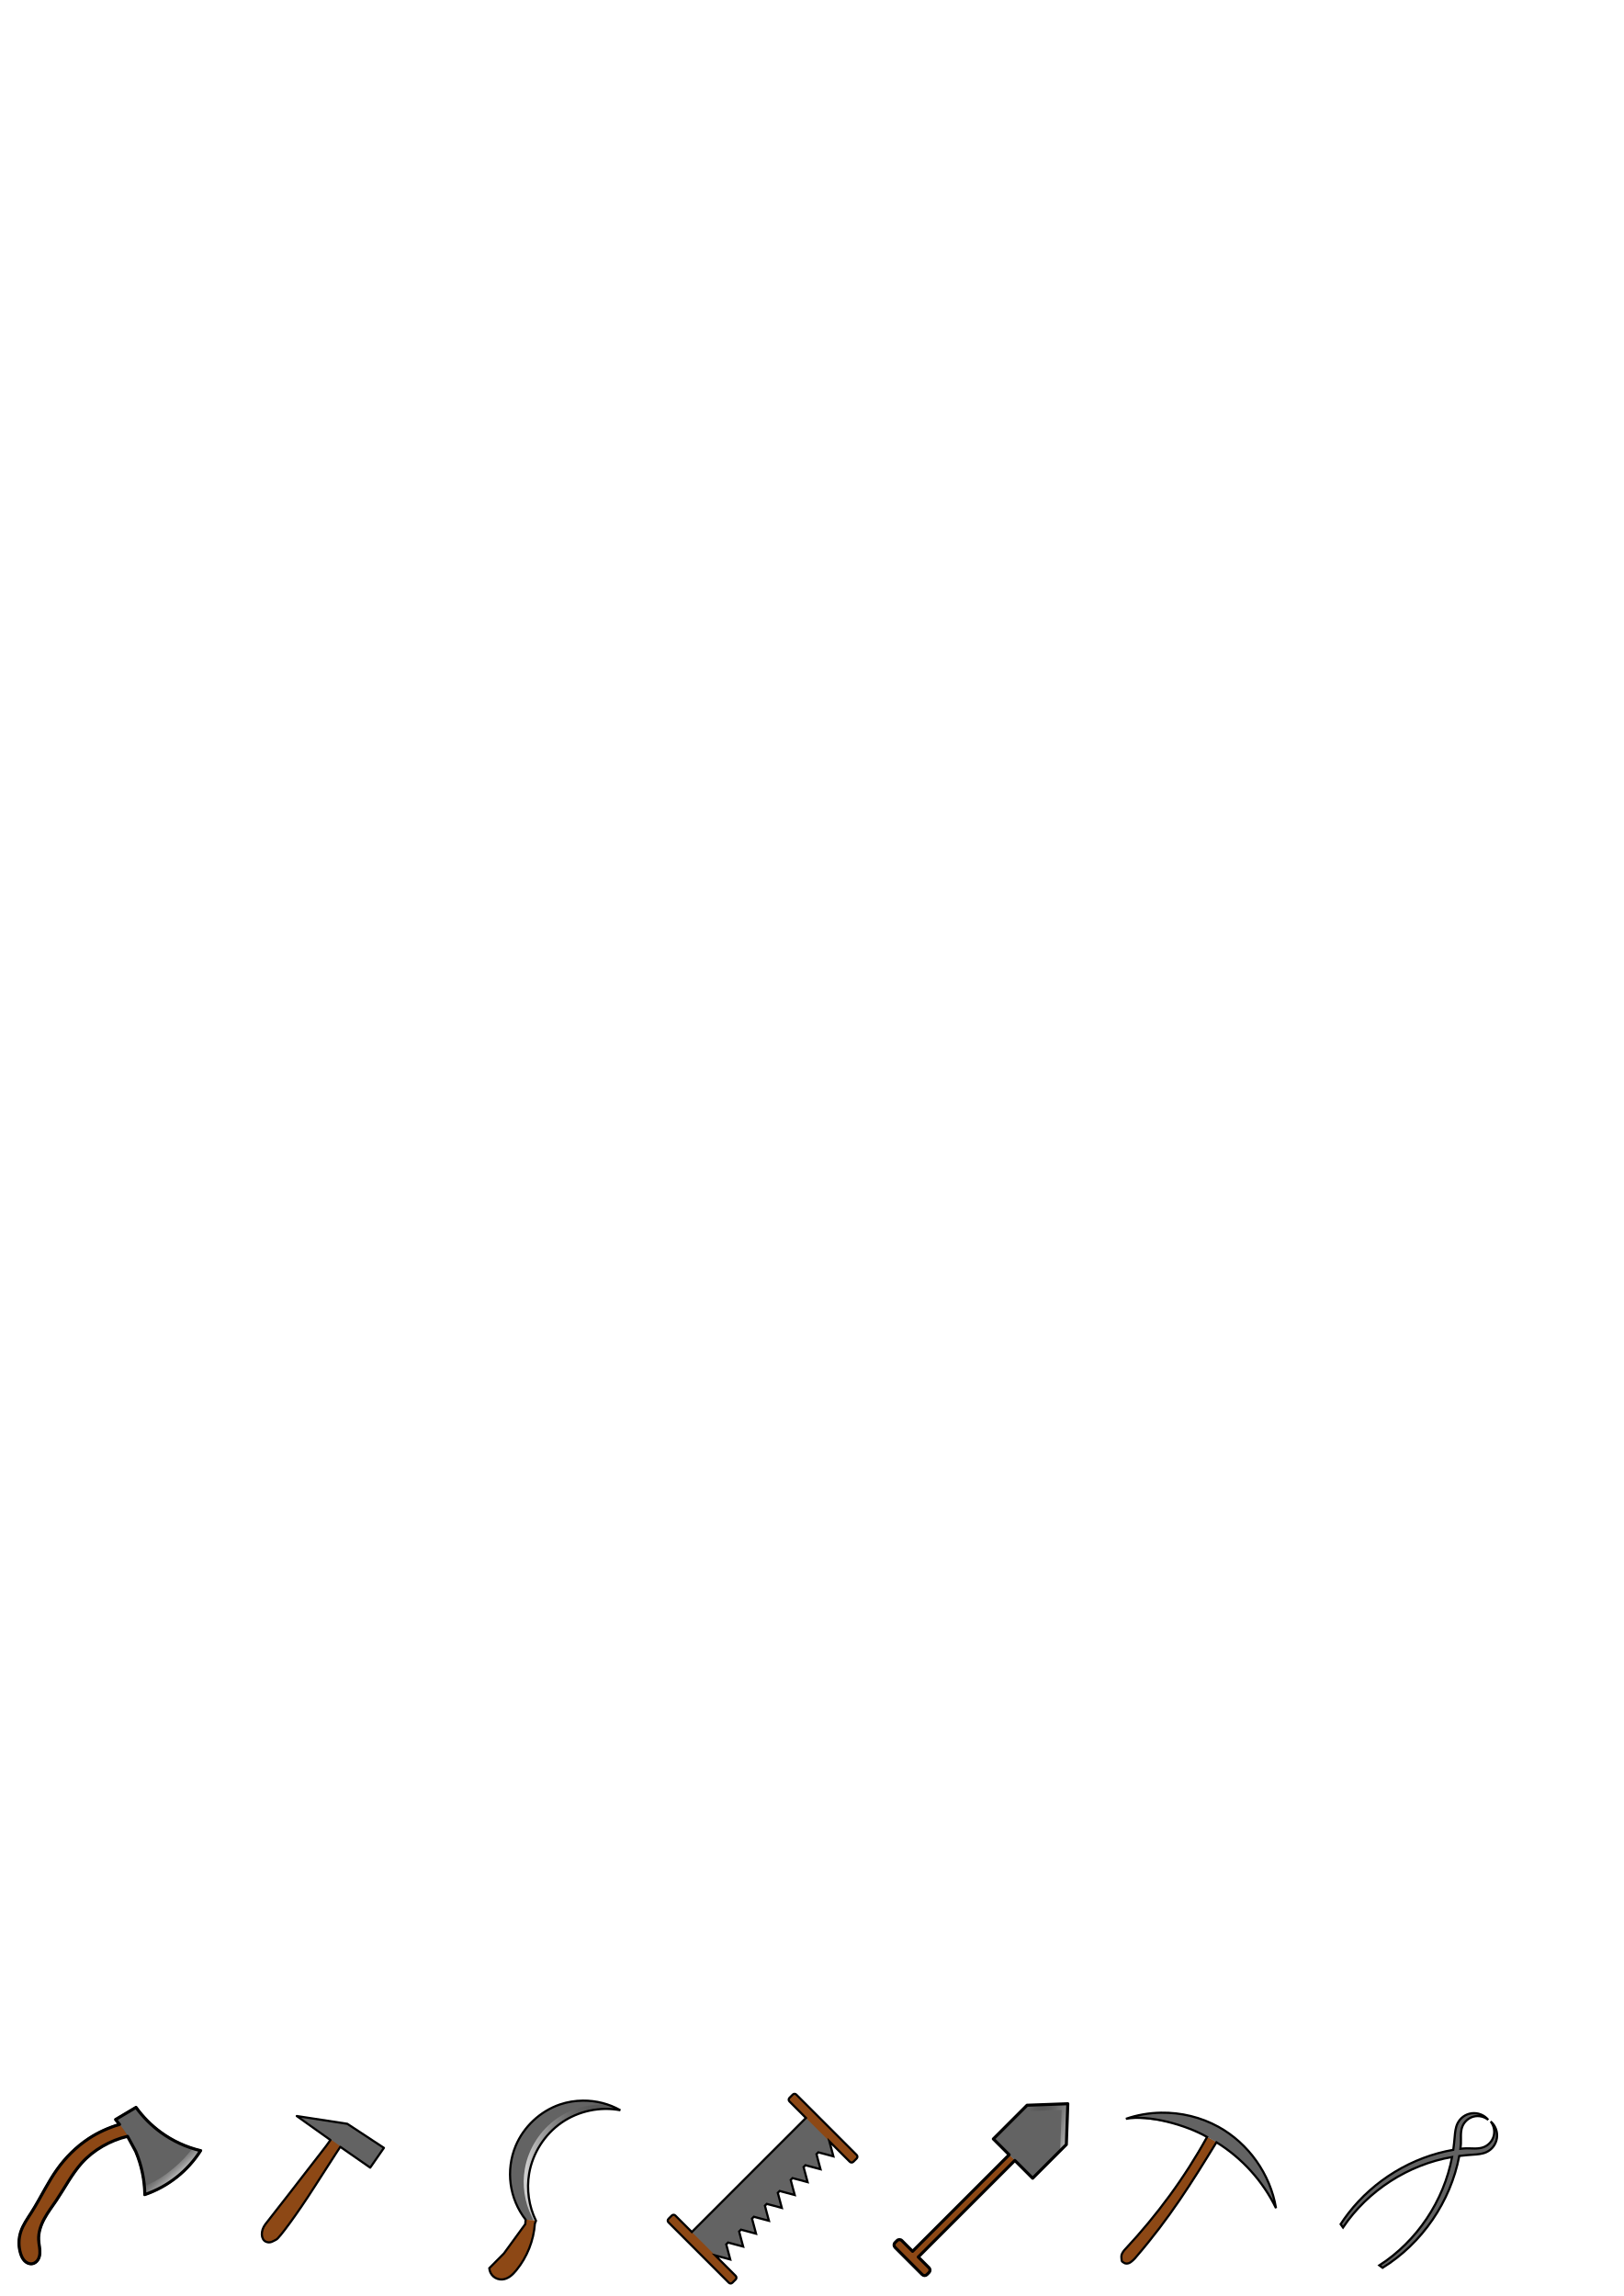
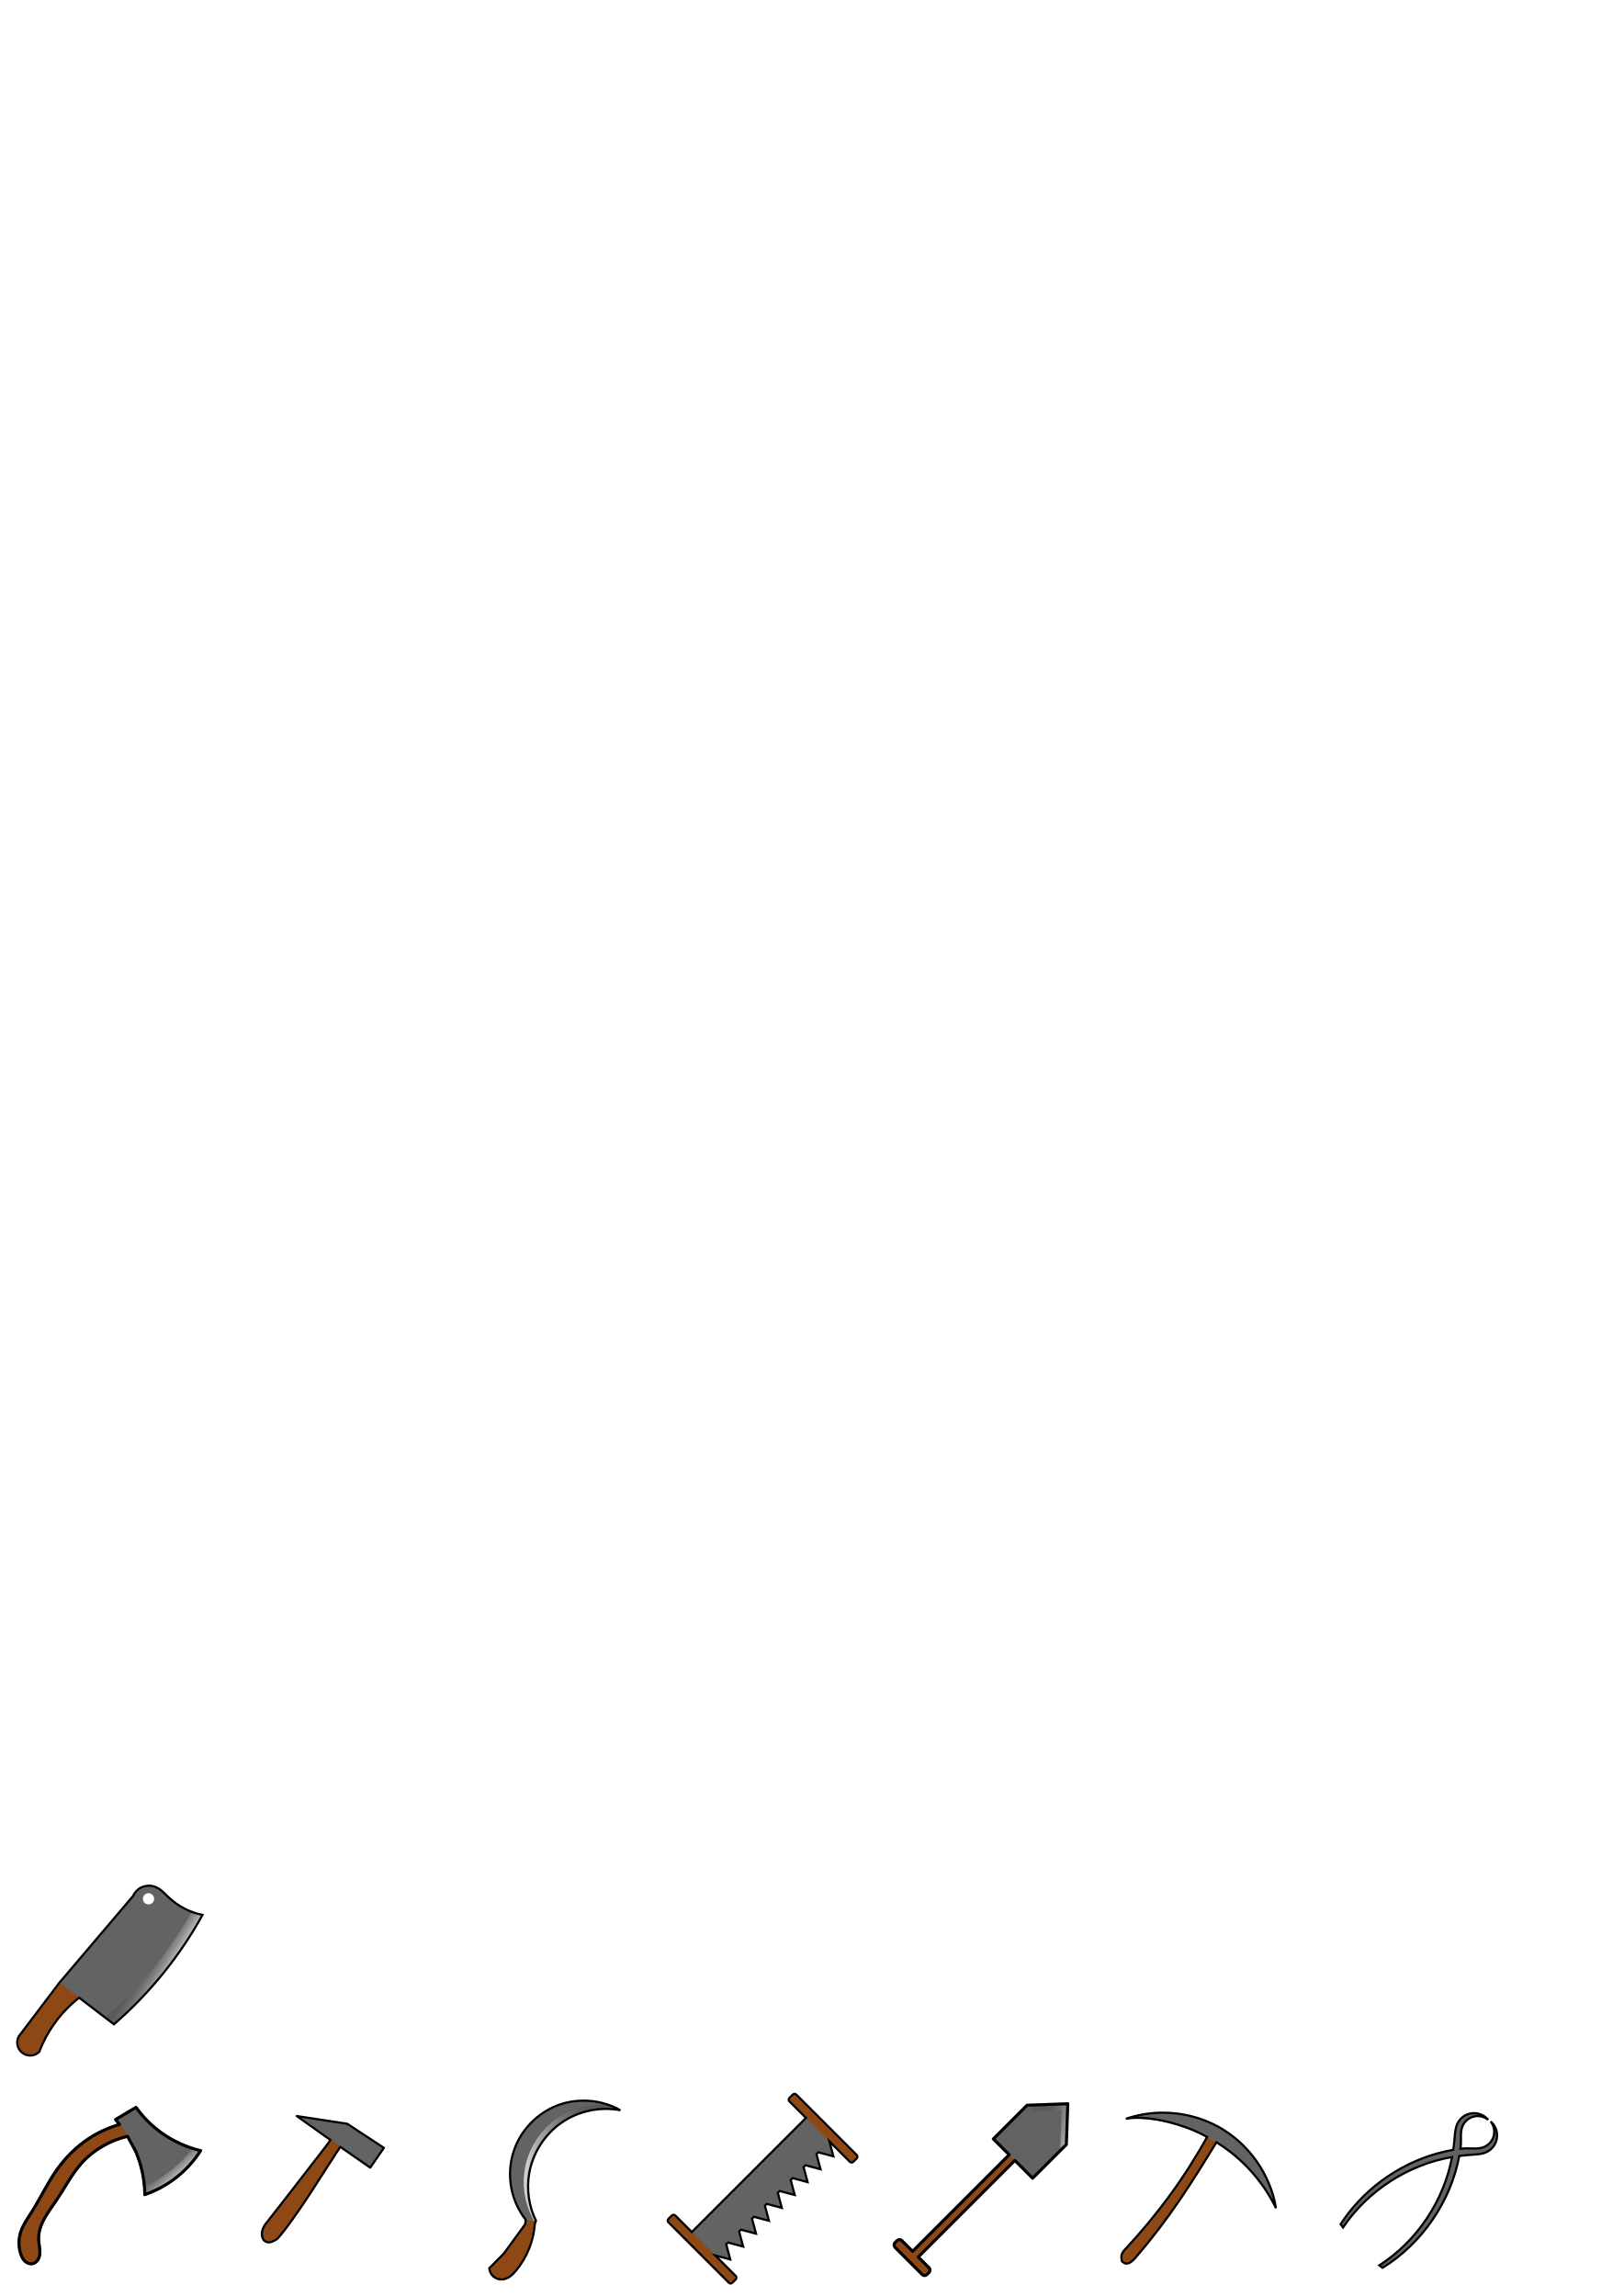
<svg xmlns="http://www.w3.org/2000/svg" xmlns:xlink="http://www.w3.org/1999/xlink" width="744.094" height="1052.362" id="svg2" version="1.1">
  <defs id="defs4">
    <linearGradient id="linearGradient3805">
      <stop style="stop-color:#dadada;stop-opacity:1;" offset="0" id="stop3807" />
      <stop style="stop-color:#000000;stop-opacity:0;" offset="1" id="stop3809" />
    </linearGradient>
    <filter id="filter3856">
      <feGaussianBlur stdDeviation="0.401" id="feGaussianBlur3858" />
    </filter>
    <linearGradient xlink:href="#linearGradient3805" id="linearGradient3876" gradientUnits="userSpaceOnUse" gradientTransform="translate(15.09375,832)" x1="206.469" y1="108.938" x2="177.902" y2="76.973" />
    <linearGradient xlink:href="#linearGradient3805" id="linearGradient4093" gradientUnits="userSpaceOnUse" x1="239.5" y1="997.248" x2="284.281" y2="997.248" />
    <linearGradient xlink:href="#linearGradient3805" id="linearGradient4250" x1="450.618" y1="941.167" x2="430.301" y2="952.362" gradientUnits="userSpaceOnUse" />
    <linearGradient xlink:href="#linearGradient3805" id="linearGradient4258" gradientUnits="userSpaceOnUse" x1="450.618" y1="941.167" x2="430.301" y2="952.362" />
+     <linearGradient xlink:href="#linearGradient3805" id="linearGradient4463" x1="71.064" y1="896.799" x2="56.215" y2="887.429" gradientUnits="userSpaceOnUse" />
+     <linearGradient xlink:href="#linearGradient3805" id="linearGradient4487" gradientUnits="userSpaceOnUse" x1="71.064" y1="896.799" x2="56.215" y2="887.429" />
  </defs>
  <g id="layer1">
    <g id="g3868" transform="matrix(0.3863904,0,0,0.3863904,-1.204748,633.1471)">
      <path id="path3956" transform="matrix(2.588056,0,0,2.588056,3.117955,-1638.62)" d="m 144.25,974 7.188,6.875 c -2.783,3.963 -3.717,4.876 -13.656,17.812 -9.598,12.492 -13.99,17.862 -16.219,20.844 -2.229,2.982 -2.009,6.834 0.219,7.906 2.051,0.987 3.56,-0.346 4.875,-0.969 1.315,-0.623 9.603,-11.852 17.219,-23.781 9.812,-15.37 12.014,-18.541 12.062,-18.688 l 13.719,9.531 6.281,-9.062 -16.781,-11.031 z" style="fill:#8d4815;fill-opacity:1;stroke:none" />
      <path d="m 145.203,881.304 c -13.073,3.701 -25.57,9.432 -36.904,16.925 -14.872,9.831 -27.69,22.664 -37.955,37.24 -4.895,6.95 -9.215,14.286 -13.396,21.687 -5.479,9.7 -10.734,19.537 -16.716,28.935 -4.57,7.18 -9.615,14.209 -12.345,22.27 -2.859,8.441 -2.991,17.79 -0.322,26.292 1.001,3.19 2.433,6.33 4.788,8.704 1.177,1.187 2.578,2.165 4.135,2.773 1.557,0.608 3.274,0.836 4.923,0.563 2.672,-0.443 5.025,-2.197 6.534,-4.446 1.509,-2.25 2.233,-4.957 2.44,-7.658 0.413,-5.402 -1.143,-10.754 -1.415,-16.165 -0.44,-8.746 2.503,-17.367 6.661,-25.074 4.158,-7.707 9.52,-14.685 14.416,-21.946 9.957,-14.767 18.1,-30.876 29.957,-44.166 14.296,-16.024 33.779,-27.344 54.78,-31.828 l -9.578,-14.107" id="path2989" style="fill:#000000;fill-opacity:1;stroke:#000000;stroke-width:2.588px;stroke-linecap:butt;stroke-linejoin:miter;stroke-opacity:1" />
      <path d="m 140.154,875.638 c 10.024,11.205 18.175,24.08 24.016,37.933 6.802,16.132 10.456,33.584 10.698,51.089 13.69,-4.692 26.57,-11.739 37.903,-20.738 11.074,-8.793 20.667,-19.447 28.256,-31.378 -16.945,-4.046 -33.072,-11.483 -47.152,-21.743 -11.296,-8.232 -21.275,-18.269 -29.44,-29.613 l -24.281,14.451" id="path2997" style="fill:#000000;fill-opacity:1;stroke:#000000;stroke-width:2.588px;stroke-linecap:butt;stroke-linejoin:miter;stroke-opacity:1" />
      <path style="fill:#8d4815;fill-opacity:1;stroke:none" id="path3774" d="m 145.917,881.17 c -13.332,3.661 -26.08,9.442 -37.619,17.059 -14.879,9.822 -27.691,22.663 -37.955,37.24 -4.894,6.95 -9.215,14.286 -13.396,21.687 -5.48,9.7 -10.734,19.537 -16.716,28.935 -4.57,7.18 -9.615,14.209 -12.345,22.27 -2.859,8.441 -2.991,17.79 -0.322,26.292 1.001,3.19 2.433,6.33 4.788,8.704 1.177,1.187 2.578,2.165 4.135,2.773 1.557,0.608 3.274,0.836 4.923,0.563 2.672,-0.443 5.025,-2.197 6.534,-4.446 1.509,-2.25 2.233,-4.957 2.44,-7.658 0.413,-5.402 -1.143,-10.754 -1.415,-16.165 -0.44,-8.746 2.503,-17.367 6.661,-25.074 4.158,-7.707 9.52,-14.685 14.415,-21.946 9.956,-14.767 18.099,-30.877 29.957,-44.166 14.457,-16.202 34.224,-27.587 55.494,-31.962 l -9.578,-14.107" />
      <path style="fill:#636363;fill-opacity:1;stroke:none" id="path3776" d="m 140.154,875.638 c 10.024,11.205 18.175,24.08 24.016,37.933 6.802,16.132 10.456,33.584 10.698,51.089 13.69,-4.692 26.57,-11.739 37.903,-20.738 11.074,-8.793 20.667,-19.447 28.256,-31.378 -16.945,-4.046 -33.072,-11.483 -47.152,-21.743 -11.296,-8.232 -21.275,-18.269 -29.44,-29.613 l -24.281,14.451" />
      <path id="path3788" d="m 231.237,909.808 c -3.843,5.57 -11.364,14.786 -24.812,25.688 -14.572,11.813 -26.347,17.04 -32.719,19.25 0.563,4.55 1.17,9.911 1.17,9.911 0,0 15.772,-2.807 37.906,-20.75 22.134,-17.943 28.25,-31.375 28.25,-31.375 0,0 -3.866,-1.738 -9.795,-2.723 z" style="fill:url(#linearGradient3876);fill-opacity:1;stroke:none" />
      <path id="path3813" d="m 164.438,861.188 -24.281,14.438 4.737,5.795 c -12.636,3.708 -25.595,9.537 -36.58,16.799 -14.872,9.831 -27.703,22.675 -37.969,37.25 -4.895,6.95 -9.225,14.286 -13.406,21.688 -5.479,9.7 -10.737,19.539 -16.719,28.938 -4.57,7.18 -9.613,14.22 -12.344,22.281 -2.859,8.441 -2.982,17.779 -0.312,26.281 1.001,3.19 2.427,6.314 4.781,8.688 1.177,1.187 2.599,2.174 4.156,2.781 1.557,0.608 3.257,0.836 4.906,0.562 2.672,-0.443 5.022,-2.188 6.531,-4.438 1.509,-2.25 2.231,-4.955 2.438,-7.656 0.413,-5.402 -1.134,-10.745 -1.406,-16.156 -0.44,-8.746 2.498,-17.387 6.656,-25.094 4.158,-7.707 9.511,-14.677 14.406,-21.938 C 79.988,956.639 88.143,940.54 100,927.25 c 13.874,-15.551 34.075,-26.978 54.366,-31.719 l 9.79,18.031 c 6.802,16.132 10.477,33.588 10.719,51.094 13.69,-4.692 26.573,-11.75 37.906,-20.75 11.074,-8.793 20.661,-19.444 28.25,-31.375 -16.945,-4.046 -33.077,-11.459 -47.156,-21.719 -11.296,-8.232 -21.272,-18.281 -29.438,-29.625 z" style="fill:none;stroke:#000000;stroke-width:3.623;stroke-linejoin:round;stroke-miterlimit:4;stroke-opacity:1;stroke-dasharray:none;filter:url(#filter3856)" />
      <path transform="matrix(0.8264293,0.5630405,-0.5630405,0.8264293,0,0)" style="fill:#636363;fill-opacity:1;stroke:none" d="m 838.846,494.127 51.97,-0.818 -0.229,28.541 -103.507,-2.433 z" id="rect3930" />
      <path style="fill:none;stroke:#000000;stroke-linejoin:round;stroke-opacity:1" d="m 136,969.875 15.438,11 c -2.783,3.963 -3.717,4.876 -13.656,17.812 -9.598,12.492 -13.99,17.862 -16.219,20.844 -2.229,2.982 -2.009,6.834 0.219,7.906 2.051,0.987 3.56,-0.346 4.875,-0.969 1.315,-0.623 9.603,-11.852 17.219,-23.781 9.812,-15.37 12.014,-18.541 12.062,-18.688 l 13.719,9.531 6.281,-9.062 -16.781,-11.031 z" transform="matrix(2.588056,0,0,2.588056,3.117955,-1638.62)" id="path3949" />
      <g id="g4087" transform="translate(0,-15.52834)">
        <path d="m 738.851,880.143 c -21.45,-12.257 -48.204,-14.819 -71.59,-6.856 -23.386,7.964 -43.017,26.321 -52.529,49.121 -5.943,14.244 -8.021,30.079 -5.957,45.375 2.064,15.296 8.267,30.013 17.773,42.172 l 12.297,1.232 c -8.443,-17.226 -11.316,-37.127 -8.091,-56.038 4.106,-24.075 18.232,-46.281 38.297,-60.204 20.065,-13.923 45.811,-19.383 69.8,-14.803" id="path4007" style="fill:#636363;fill-opacity:1;stroke:none" />
        <path d="m 626.137,1015.193 -25.378,34.757 -17.354,17.562 c 0.278,3.762 2.098,7.386 4.95,9.855 2.852,2.469 6.699,3.752 10.462,3.489 3.401,-0.238 6.638,-1.686 9.398,-3.686 2.76,-2.001 5.085,-4.54 7.25,-7.173 12.837,-15.611 20.656,-35.286 22.037,-55.45 l 0.385,-3.789 -10.6,-0.85 -1.151,5.285" id="path4022" style="fill:#8d4815;fill-opacity:1;stroke:none" />
        <path id="path4062" transform="matrix(2.588056,0,0,2.588056,3.117955,-1638.62)" d="m 275.25,970.625 c -7.072,0.099 -14.123,2.278 -19.938,6.312 -7.753,5.38 -13.226,13.979 -14.812,23.281 -1.246,7.307 -0.137,15 3.125,21.656 0.846,1.88 -0.005,0.01 0.859,1.859 l 1.141,0.141 c -3.262,-6.656 -4.371,-14.35 -3.125,-21.656 1.587,-9.302 7.059,-17.902 14.812,-23.281 7.753,-5.38 17.7,-7.488 26.969,-5.719 -1.743,-0.996 -3.576,-1.807 -5.469,-2.469 -0.009,-0.003 -0.022,0.003 -0.031,0 -1.174,-0.101 -2.353,-0.141 -3.531,-0.125 z" style="fill:url(#linearGradient4093);fill-opacity:1;stroke:none" />
        <path id="path4047" d="m 638.809,1011.226 c -8.443,-17.226 -11.313,-37.138 -8.088,-56.047 4.106,-24.075 18.27,-46.33 38.336,-60.253 20.065,-13.923 45.807,-19.38 69.797,-14.8 -13.406,-7.661 -28.888,-11.52 -44.32,-11.404 -9.26,0.07 -18.486,1.543 -27.255,4.529 -23.386,7.964 -43.058,26.373 -52.57,49.173 -5.943,14.244 -7.968,30.076 -5.904,45.372 2.064,15.296 8.206,29.977 17.712,42.137 l -0.404,5.257 -25.314,34.777 -17.389,17.55 c 0.278,3.762 2.082,7.398 4.933,9.867 2.852,2.469 6.751,3.741 10.514,3.478 3.401,-0.238 6.621,-1.72 9.382,-3.72 2.76,-2.001 5.033,-4.484 7.198,-7.117 12.837,-15.611 20.699,-35.317 22.079,-55.482 z" style="fill:none;stroke:#000000;stroke-width:2.588px;stroke-linecap:butt;stroke-linejoin:miter;stroke-opacity:1" />
      </g>
      <g id="g4195" transform="matrix(0.5229626,-0.5229626,0.5229626,0.5229626,31.61021,1125.088)">
        <path id="rect4097" transform="matrix(2.588056,0,0,2.588056,3.117955,-1638.62)" d="m 332.5,882.875 0,20.5 1.719,0 2.406,4.125 2.438,4.25 2.469,-4.25 2.375,-4.125 1.625,0 2.375,4.125 2.469,4.25 2.438,-4.25 2.406,-4.125 1.594,0 2.406,4.125 2.438,4.25 2.469,-4.25 2.375,-4.125 1.625,0 2.375,4.125 2.469,4.25 2.438,-4.25 2.406,-4.125 1.594,0 2.406,4.125 2.438,4.25 2.469,-4.25 2.375,-4.125 1.625,0 2.375,4.125 2.469,4.25 2.438,-4.25 2.406,-4.125 1.594,0 2.406,4.125 2.438,4.25 2.469,-4.25 2.375,-4.125 1.625,0 2.375,4.125 2.469,4.25 2.438,-4.25 2.406,-4.125 1.594,0 2.406,4.125 2.438,4.25 2.469,-4.25 2.375,-4.125 0.719,0 0,-20.5 -102.5,0 z" style="fill:#636363;fill-opacity:1;stroke:none" />
        <rect style="fill:#8d4815;fill-opacity:1;stroke:none" id="rect4167" width="15.528" height="144.931" x="1126.981" y="604.868" rx="5.408" ry="5.408" />
        <rect ry="5.408" rx="5.408" y="604.868" x="852.647" height="144.931" width="15.528" id="rect4095" style="fill:#8d4815;fill-opacity:1;stroke:none" />
        <path id="rect4169" transform="matrix(2.588056,0,0,2.588056,3.117955,-1638.62)" d="m 329.781,866.875 c -0.856,0 -1.531,0.675 -1.531,1.531 l 0,52.906 c 0,0.856 0.675,1.562 1.531,1.562 l 2.938,0 c 0.856,0 1.531,-0.706 1.531,-1.562 l 0,-17.906 2.375,4.094 2.438,4.25 2.469,-4.25 2.375,-4.125 1.625,0 2.375,4.125 2.469,4.25 2.438,-4.25 2.406,-4.125 1.594,0 2.406,4.125 2.438,4.25 2.469,-4.25 2.375,-4.125 1.625,0 2.375,4.125 2.469,4.25 2.438,-4.25 2.406,-4.125 1.594,0 2.406,4.125 2.438,4.25 2.469,-4.25 2.375,-4.125 1.625,0 2.375,4.125 2.469,4.25 2.438,-4.25 2.406,-4.125 1.594,0 2.406,4.125 2.438,4.25 2.469,-4.25 2.375,-4.125 1.625,0 2.375,4.125 2.469,4.25 2.438,-4.25 2.406,-4.125 1.594,0 2.406,4.125 2.438,4.25 2.469,-4.25 2.344,-4.062 0,17.875 c 0,0.856 0.675,1.562 1.531,1.562 l 2.938,0 c 0.856,0 1.531,-0.706 1.531,-1.562 l 0,-52.906 c 0,-0.856 -0.675,-1.531 -1.531,-1.531 l -2.938,0 c -0.856,0 -1.531,0.675 -1.531,1.531 l 0,14.469 -100,0 0,-14.469 c 0,-0.856 -0.675,-1.531 -1.531,-1.531 l -2.938,0 z" style="fill:none;stroke:#000000;stroke-width:1.352;stroke-opacity:1" />
      </g>
      <g id="g4252" transform="matrix(0.7071068,0.7071068,-0.7071068,0.7071068,1019.338,-511.6172)">
        <path id="rect4224" transform="matrix(2.588056,0,0,2.588056,3.117955,-1638.62)" d="m 438.594,974.062 0,62.75 -6.938,0 c -0.856,0 -1.562,0.675 -1.562,1.531 l 0,1.344 c 0,0.856 0.706,1.531 1.562,1.531 l 17.594,0 c 0.856,0 1.531,-0.675 1.531,-1.531 l 0,-1.344 c 0,-0.856 -0.675,-1.531 -1.531,-1.531 l -6.969,0 0,-62.75 -3.688,0 z" style="fill:#8d4815;fill-opacity:1;stroke:none" />
        <path id="rect4228" d="m 1111.66,826.147 32.97,-35.372 32.97,35.372 0,56.587 -65.939,0 z" style="fill:#636363;fill-opacity:1;stroke:none" />
        <path id="path4239" transform="matrix(2.588056,0,0,2.588056,3.117955,-1638.62)" d="m 441.062,938.688 -12.719,13.688 0,4 12.719,-13.688 12.75,13.688 0,-4 -12.75,-13.688 z" style="fill:url(#linearGradient4258);fill-opacity:1;stroke:none" />
        <path id="rect4231" d="m 1144.612,790.756 -32.917,35.424 0,56.533 26.528,0 0,161.996 -17.955,0 c -2.216,0 -4.044,1.747 -4.044,3.963 l 0,3.478 c 0,2.216 1.828,3.963 4.044,3.963 l 45.534,0 c 2.216,0 3.963,-1.747 3.963,-3.963 l 0,-3.478 c 0,-2.216 -1.747,-3.963 -3.963,-3.963 l -18.035,0 0,-161.996 29.843,0 0,-56.533 -32.998,-35.424 z" style="fill:none;stroke:#000000;stroke-width:3.623;stroke-linecap:round;stroke-linejoin:round;stroke-miterlimit:4;stroke-opacity:1;stroke-dasharray:none" />
      </g>
      <g id="g4341" transform="translate(-20.70445,-5.176112)">
        <path d="m 1454.734,900.805 c -25.794,47.67 -57.84,91.953 -95.058,131.355 -2.526,2.674 -5.158,5.465 -6.216,8.987 -0.529,1.761 -0.628,3.68 -0.08,5.435 0.548,1.755 1.783,3.326 3.453,4.096 1.109,0.511 2.368,0.658 3.579,0.507 1.211,-0.151 2.376,-0.592 3.433,-1.202 2.115,-1.219 3.778,-3.073 5.394,-4.903 37.304,-42.241 70.069,-88.488 97.55,-137.689 l -12.055,-6.586" id="path4320" style="fill:#8d4815;fill-opacity:1;stroke:none" />
        <path d="m 1359.171,879.989 c 35.73,-12.359 76.632,-8.852 109.737,9.407 35.712,19.697 61.595,56.317 68.246,96.555 -16.474,-34.044 -43.479,-62.899 -76.358,-81.589 -30.688,-17.445 -66.362,-26 -101.624,-24.373" id="path4280" style="fill:#636363;fill-opacity:1;stroke:none" />
        <path id="path4334" d="m 1400.83,872.684 c -14.169,0.231 -28.253,2.644 -41.652,7.279 26.71,-5.08 70.34,6.794 96.307,21.542 -26.814,48.451 -58.958,92.135 -97.116,133.094 -1.924,2.065 -3.331,3.977 -4.287,6.632 -0.478,1.328 -0.189,5.49 0.081,6.875 0.27,1.385 1.522,1.766 2.669,2.588 1.028,0.737 2.296,1.042 3.559,0.971 1.263,-0.072 2.556,-0.48 3.639,-1.132 2.167,-1.304 5.607,-4.522 7.117,-6.551 40.115,-46.625 65.689,-87.746 95.435,-136.197 30.258,18.699 55.109,46.103 70.605,78.127 -6.651,-40.239 -32.548,-76.789 -68.26,-96.486 -20.691,-11.412 -44.483,-17.127 -68.098,-16.741 z" style="fill:none;stroke:#000000;stroke-width:2.588px;stroke-linecap:butt;stroke-linejoin:miter;stroke-opacity:1" />
      </g>
      <path style="fill:#636363;fill-opacity:1;stroke:#000000;stroke-width:2.588px;stroke-linecap:butt;stroke-linejoin:miter;stroke-opacity:1" d="m 1602.336,986.767 c -3.239,4.193 -6.315,8.525 -9.197,12.977 l 2.823,3.945 c 29.454,-43.788 77.382,-74.626 129.346,-83.606 -9.812,52.104 -41.65,99.785 -86.25,128.53 l 3.847,2.884 c 46.885,-29.07 80.664,-78.456 90.94,-132.632 0.393,-0.049 0.774,-0.131 1.168,-0.178 5.003,-0.595 10.054,-1.019 15.08,-1.367 5.404,-0.374 10.968,-0.723 15.893,-2.979 3.313,-1.518 6.223,-3.867 8.401,-6.789 2.178,-2.923 3.608,-6.407 4.115,-10.016 0.507,-3.609 0.085,-7.364 -1.203,-10.774 -1.288,-3.409 -3.427,-6.46 -6.193,-8.833 3.838,4.847 5.194,11.576 3.502,17.522 -1.692,5.946 -6.401,10.954 -12.215,13.056 -3.217,1.162 -6.672,1.47 -10.092,1.48 -3.42,0.011 -6.84,-0.26 -10.26,-0.193 -2.261,0.044 -4.537,0.27 -6.783,0.537 0.256,-1.969 0.461,-3.956 0.538,-5.94 0.134,-3.417 -0.066,-6.854 0.011,-10.273 0.078,-3.419 0.432,-6.884 1.657,-10.077 2.215,-5.772 7.316,-10.315 13.294,-11.889 5.979,-1.575 12.671,-0.108 17.442,3.824 -2.318,-2.812 -5.32,-5.011 -8.704,-6.365 -3.384,-1.354 -7.152,-1.865 -10.771,-1.428 -3.618,0.436 -7.086,1.77 -10.051,3.89 -2.965,2.12 -5.372,5.024 -6.954,8.307 -2.353,4.879 -2.825,10.396 -3.304,15.792 -0.446,5.018 -0.936,10.057 -1.629,15.047 -0.016,0.111 -0.052,0.221 -0.068,0.333 -48.853,8.482 -94.09,36.001 -124.384,75.217 z" id="path4350" />
    </g>
+     <g id="g4481" transform="translate(8,6)">
+       <path d="M 21.368,900.703 0.657,927.319 c -0.723,1.35 -0.897,2.984 -0.473,4.456 0.424,1.472 1.441,2.763 2.772,3.521 1.123,0.639 2.458,0.898 3.738,0.726 1.28,-0.173 2.499,-0.777 3.412,-1.691 0.436,-1.141 0.906,-2.269 1.41,-3.382 4.171,-9.208 10.698,-17.337 18.789,-23.397 l -8.936,-6.848" id="path4395" style="fill:#8d4815;fill-opacity:1;stroke:none" />
+       <path id="path4407" d="m 59.688,858.312 c -0.779,0.058 -1.552,0.219 -2.281,0.5 C 55.463,859.561 53.861,861.104 53,863 l -33.719,39.688 24.938,19.156 c 8.39,-7.309 16.139,-15.346 23.094,-24.031 6.558,-8.19 12.411,-16.95 17.5,-26.125 -5.778,-1.141 -11.195,-3.948 -15.469,-8 -1.826,-1.732 -3.535,-3.716 -5.844,-4.719 -1.194,-0.518 -2.515,-0.752 -3.812,-0.656 z m 0.375,3.438 c 1.416,0 2.562,1.147 2.562,2.562 0,1.416 -1.147,2.562 -2.562,2.562 -1.416,0 -2.562,-1.147 -2.562,-2.562 0,-1.416 1.147,-2.562 2.562,-2.562 z" style="fill:#636363;fill-opacity:1;stroke:none" />
+       <path id="path4432" d="m 79.875,870.25 c -4.873,8.581 -10.394,16.797 -16.562,24.5 -6.955,8.686 -14.704,16.723 -23.094,24.031 l 4,3.062 c 8.39,-7.309 16.139,-15.346 23.094,-24.031 6.558,-8.19 12.411,-16.95 17.5,-26.125 -1.686,-0.333 -3.329,-0.831 -4.938,-1.438 z" style="fill:url(#linearGradient4487);fill-opacity:1;stroke:none" />
+       <path id="path4425" d="m 59.688,858.312 c -0.779,0.058 -1.552,0.219 -2.281,0.5 C 55.463,859.561 53.861,861.104 53,863 L 19.281,902.688 0.594,927.375 c -0.723,1.35 -0.893,2.997 -0.469,4.469 0.424,1.472 1.45,2.742 2.781,3.5 1.123,0.639 2.438,0.923 3.719,0.75 1.28,-0.173 2.493,-0.773 3.406,-1.688 0.434,-1.142 0.901,-2.294 1.406,-3.406 3.788,-8.332 9.621,-15.713 16.812,-21.375 l 15.969,12.219 c 8.39,-7.309 16.139,-15.346 23.094,-24.031 6.558,-8.19 12.411,-16.95 17.5,-26.125 -5.778,-1.141 -11.195,-3.948 -15.469,-8 -1.826,-1.732 -3.535,-3.716 -5.844,-4.719 -1.194,-0.518 -2.515,-0.752 -3.812,-0.656 z" style="fill:none;stroke:#000000;stroke-width:1px;stroke-linecap:butt;stroke-linejoin:miter;stroke-opacity:1" />
+     </g>
  </g>
</svg>
